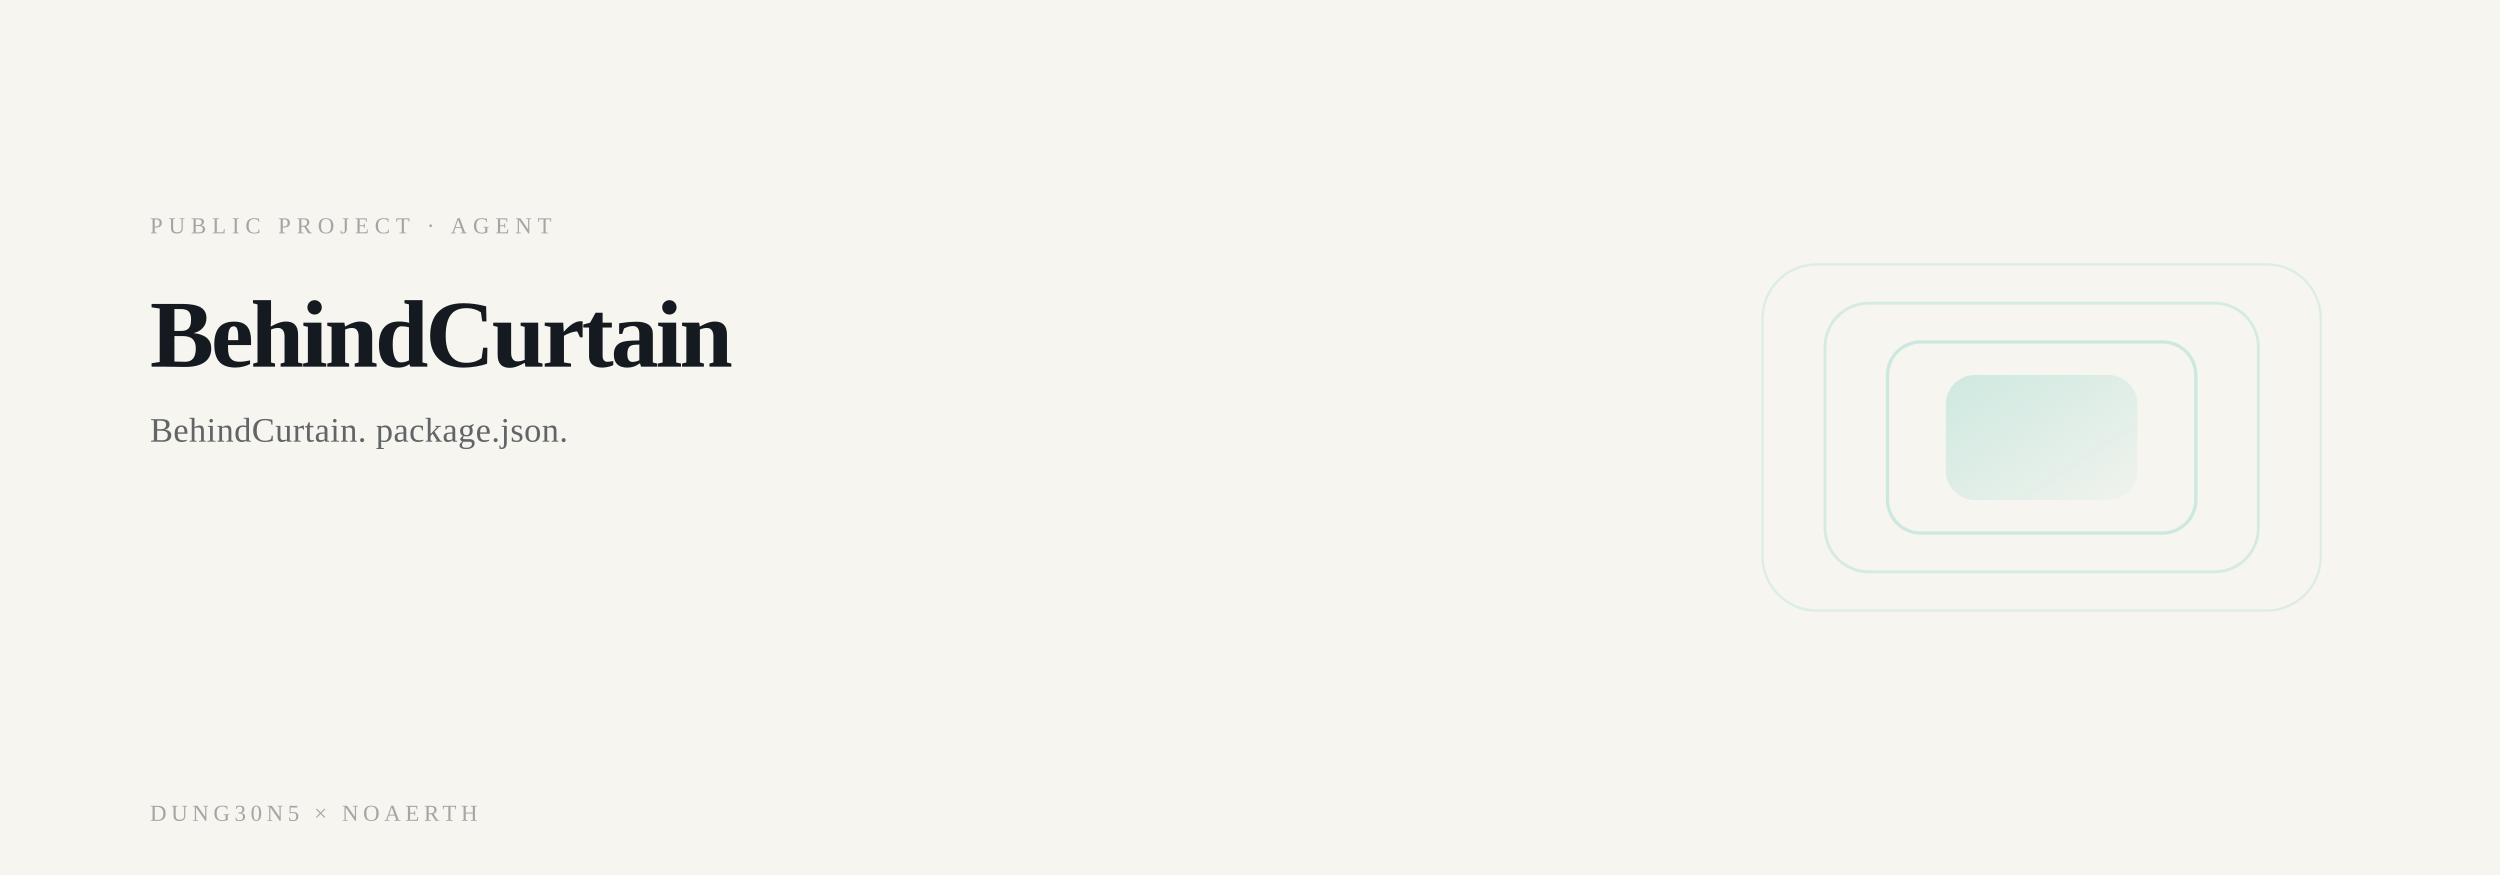
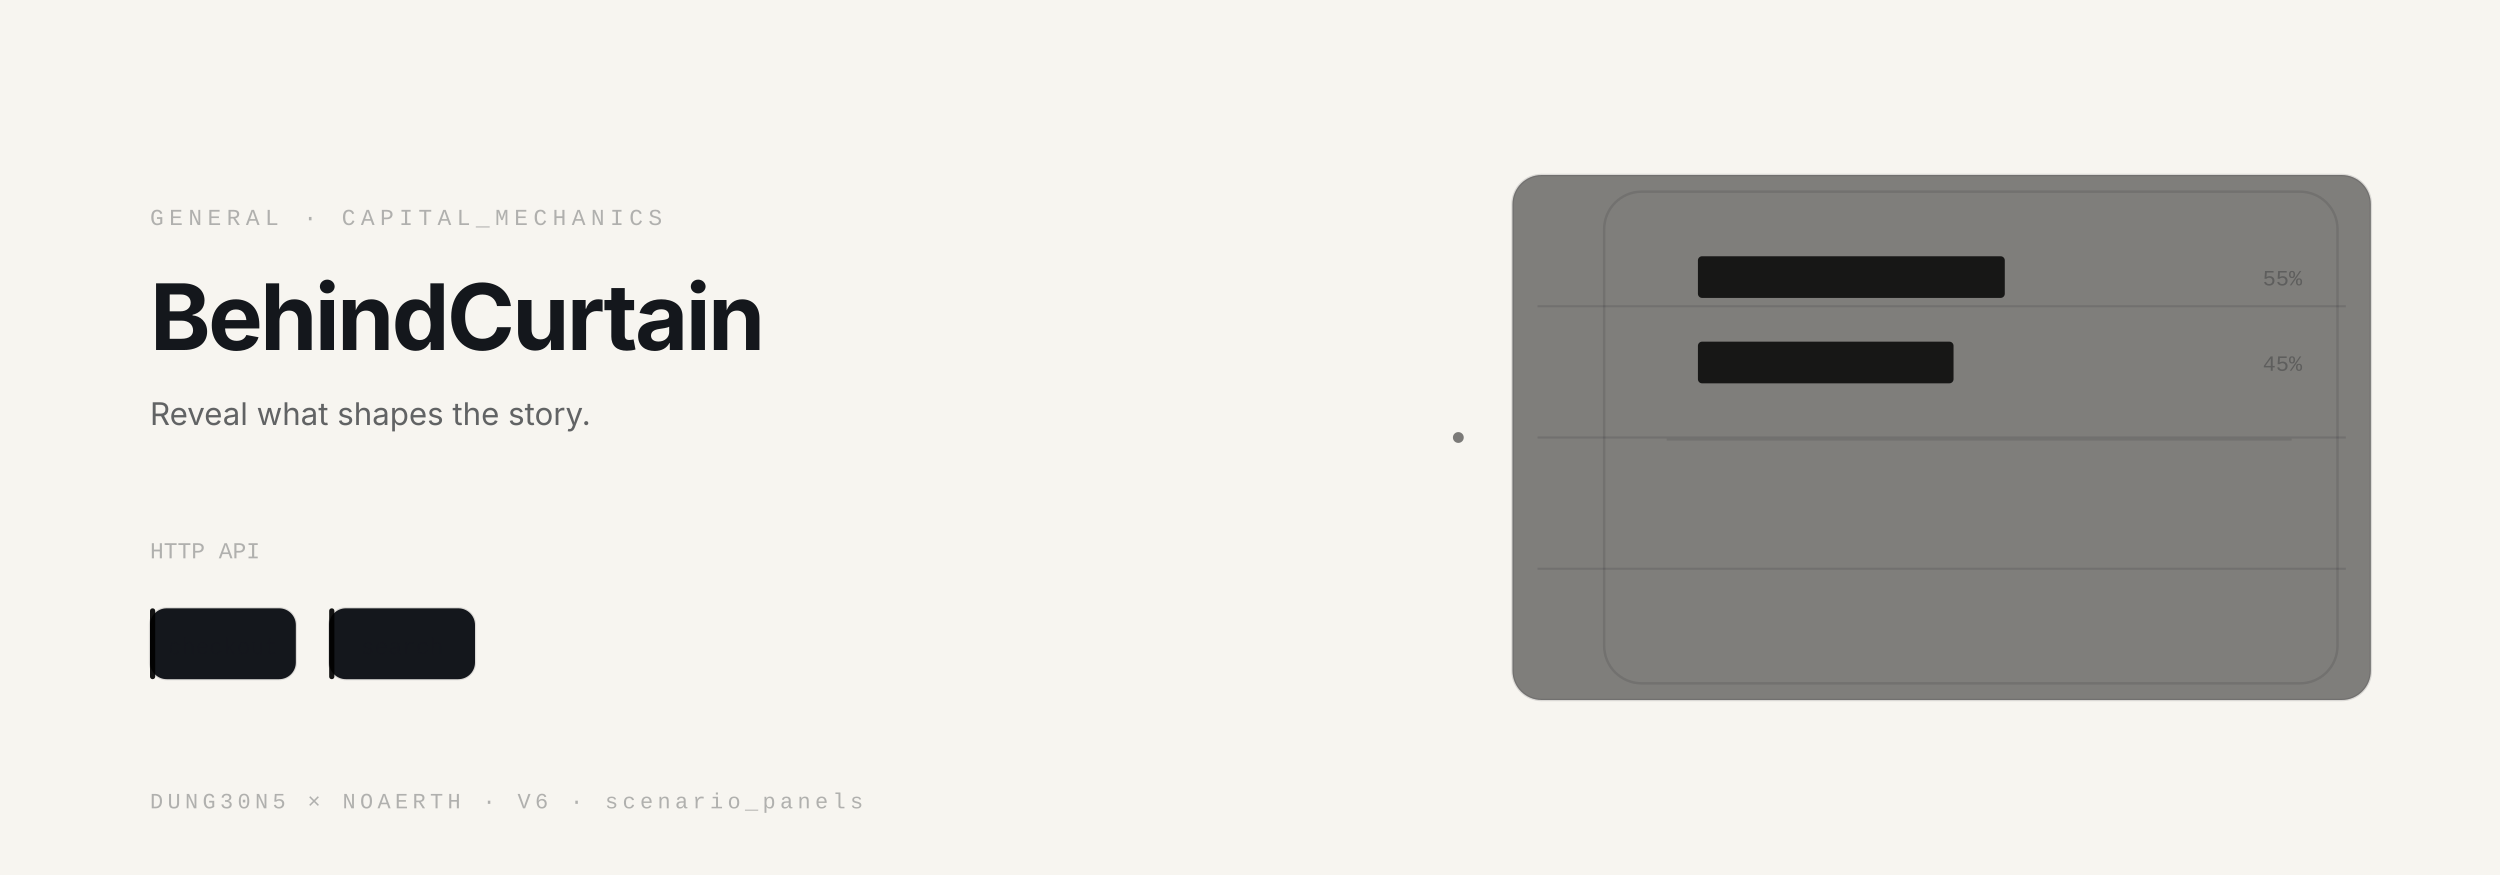
- <svg xmlns="http://www.w3.org/2000/svg" viewBox="0 0 1200 420" width="1200" height="420" role="img" aria-label="BehindCurtain: a state ring with tool nodes attached. Motion depicts an objective becomes context, tools read and write state, the loop closes.">
-   <defs>
-     <linearGradient id="hero-BehindCurtain-light-a" x1="0" y1="0" x2="1" y2="1">
-       <stop offset="0" stop-color="#7fd1c1" stop-opacity="0.85" />
-       <stop offset="1" stop-color="#7fd1c1" stop-opacity="0.15" />
-     </linearGradient>
-   </defs>
+ <svg xmlns="http://www.w3.org/2000/svg" viewBox="0 0 1200 420" width="1200" height="420" role="img" aria-label="BehindCurtain: value enters, allocates across positions, and settles">
  <rect width="1200" height="420" fill="#f7f5f0" />
-   <rect x="906" y="164.12" width="148" height="91.76" rx="16" fill="none" stroke="#7fd1c1" stroke-width="1.60" opacity="0.36" />
-   <rect x="876" y="145.52" width="208" height="128.96" rx="21" fill="none" stroke="#7fd1c1" stroke-width="1.38" opacity="0.29" />
-   <rect x="846" y="126.92" width="268" height="166.16" rx="26" fill="none" stroke="#7fd1c1" stroke-width="1.16" opacity="0.23" />
-   <rect x="934" y="180" width="92" height="60" rx="14" fill="url(#hero-BehindCurtain-light-a)" opacity="0.40" />
-   <text x="72" y="112" fill="#141a205c" font-size="11" letter-spacing="2.8">PUBLIC PROJECT · AGENT</text>
-   <text x="72" y="176" fill="#141a20" font-size="46" font-weight="660" letter-spacing="-1.4">BehindCurtain</text>
-   <text x="72" y="212" fill="#141a20a8" font-size="16.5" letter-spacing="0.2">BehindCurtain. package.json.</text>
-   <rect x="72" y="266" width="106" height="40" rx="9" fill="#141a20" fill-opacity="0.05" stroke="#f4efe424" stroke-width="1.1" opacity="0">
-     <animate attributeName="opacity" from="0" to="1" dur="0.5s" begin="0.50s" fill="freeze" />
-   </rect>
-   <rect x="72" y="266" width="2.5" height="40" rx="1.2" fill="#7fd1c1" opacity="0">
-     <animate attributeName="opacity" from="0" to="0.9" dur="0.5s" begin="0.50s" fill="freeze" />
-   </rect>
-   <text x="125" y="291" fill="#141a20" font-size="11.5" text-anchor="middle" font-family="ui-monospace,SFMono-Regular,Menlo,monospace" opacity="0">objective<animate attributeName="opacity" from="0" to="1" dur="0.5s" begin="0.65s" fill="freeze" />
-   </text>
-   <rect x="194" y="266" width="106" height="40" rx="9" fill="#141a20" fill-opacity="0.05" stroke="#f4efe424" stroke-width="1.1" opacity="0">
-     <animate attributeName="opacity" from="0" to="1" dur="0.5s" begin="1.00s" fill="freeze" />
-   </rect>
-   <rect x="194" y="266" width="2.5" height="40" rx="1.2" fill="#7fd1c1" opacity="0">
-     <animate attributeName="opacity" from="0" to="0.9" dur="0.5s" begin="1.00s" fill="freeze" />
-   </rect>
-   <text x="247" y="291" fill="#141a20" font-size="11.5" text-anchor="middle" font-family="ui-monospace,SFMono-Regular,Menlo,monospace" opacity="0">load context<animate attributeName="opacity" from="0" to="1" dur="0.5s" begin="1.15s" fill="freeze" />
-   </text>
-   <rect x="316" y="266" width="106" height="40" rx="9" fill="#141a20" fill-opacity="0.05" stroke="#f4efe424" stroke-width="1.1" opacity="0">
-     <animate attributeName="opacity" from="0" to="1" dur="0.5s" begin="1.50s" fill="freeze" />
-   </rect>
-   <rect x="316" y="266" width="2.5" height="40" rx="1.2" fill="#7fd1c1" opacity="0">
-     <animate attributeName="opacity" from="0" to="0.9" dur="0.5s" begin="1.50s" fill="freeze" />
-   </rect>
-   <text x="369" y="291" fill="#141a20" font-size="11.5" text-anchor="middle" font-family="ui-monospace,SFMono-Regular,Menlo,monospace" opacity="0">call tools<animate attributeName="opacity" from="0" to="1" dur="0.5s" begin="1.65s" fill="freeze" />
-   </text>
-   <rect x="438" y="266" width="106" height="40" rx="9" fill="#141a20" fill-opacity="0.05" stroke="#f4efe424" stroke-width="1.1" opacity="0">
-     <animate attributeName="opacity" from="0" to="1" dur="0.5s" begin="2.00s" fill="freeze" />
-   </rect>
-   <rect x="438" y="266" width="2.5" height="40" rx="1.2" fill="#e7c27a" opacity="0">
-     <animate attributeName="opacity" from="0" to="0.9" dur="0.5s" begin="2.00s" fill="freeze" />
-   </rect>
-   <text x="491" y="291" fill="#141a20" font-size="11.5" text-anchor="middle" font-family="ui-monospace,SFMono-Regular,Menlo,monospace" opacity="0">verify<animate attributeName="opacity" from="0" to="1" dur="0.5s" begin="2.15s" fill="freeze" />
-   </text>
-   <text x="72" y="394" fill="#141a205c" font-size="11" letter-spacing="2.2">DUNG30N5 × NOAERTH</text>
+   <text x="72" y="108" font-family="ui-monospace, SFMono-Regular, Menlo, Monaco, Consolas, 'Liberation Mono', monospace" font-size="11" letter-spacing="2.6" fill="#14171c4f">GENERAL · CAPITAL_MECHANICS</text>
+   <text x="72" y="168" font-family="-apple-system, BlinkMacSystemFont, 'Segoe UI', Inter, Helvetica, Arial, sans-serif" font-size="44" font-weight="660" letter-spacing="-1.2" fill="#14171c">BehindCurtain</text>
+   <text x="72" y="204" font-family="-apple-system, BlinkMacSystemFont, 'Segoe UI', Inter, Helvetica, Arial, sans-serif" font-size="15" fill="#14171ca8">Reveal what shapes the story.</text>
+   <text x="72" y="268" font-family="ui-monospace, SFMono-Regular, Menlo, Monaco, Consolas, 'Liberation Mono', monospace" font-size="11" fill="#14171c4f">HTTP API</text>
+   <rect x="72.0" y="292.0" width="70.0" height="34.0" rx="8" fill="#14171c" stroke="#14171c1f" stroke-width="1.1" />
+   <rect x="72.0" y="292.0" width="2.5" height="34.0" rx="1.2" fill="amber" opacity="0.92" />
+   <text x="107.0" y="314" font-family="ui-monospace, SFMono-Regular, Menlo, Monaco, Consolas, 'Liberation Mono', monospace" font-size="11" fill="#14171c" fill-opacity="0.82" text-anchor="middle">checkout</text>
+   <rect x="158.0" y="292.0" width="70.0" height="34.0" rx="8" fill="#14171c" stroke="#14171c1f" stroke-width="1.1" />
+   <rect x="158.0" y="292.0" width="2.5" height="34.0" rx="1.2" fill="mint" opacity="0.92" />
+   <text x="193.0" y="314" font-family="ui-monospace, SFMono-Regular, Menlo, Monaco, Consolas, 'Liberation Mono', monospace" font-size="11" fill="#14171c" fill-opacity="0.82" text-anchor="middle">search</text>
+   <rect x="726.0" y="84.0" width="412.0" height="252.0" rx="14" fill="amber" fill-opacity="0.34" />
+   <line x1="740.0" y1="85.0" x2="1124.0" y2="85.0" stroke="amber" stroke-width="1.6" opacity="0.4" />
+   <rect x="726.0" y="84.0" width="412.0" height="252.0" rx="14" fill="none" stroke="#14171c1f" stroke-width="1.2" />
+   <line x1="738.0" y1="147.0" x2="1126.0" y2="147.0" stroke="#14171c1f" stroke-width="1" />
+   <line x1="738.0" y1="210.0" x2="1126.0" y2="210.0" stroke="#14171c1f" stroke-width="1" />
+   <line x1="738.0" y1="273.0" x2="1126.0" y2="273.0" stroke="#14171c1f" stroke-width="1" />
+   <rect x="726.0" y="84.0" width="412.0" height="252.0" rx="14" fill="#000" fill-opacity="0.22" />
+   <path d="M1095.0 302.0 l9 -9 l9 9 l-9 9 z" fill="none" stroke="mint" stroke-width="1.4" opacity="0.6" />
+   <rect x="770" y="92" width="352" height="236" rx="18" fill="none" stroke="#14171c1f" stroke-width="1.2" />
+   <rect x="815.0" y="123.0" width="147.3" height="20.0" rx="2" fill="mint" opacity="0.82" />
+   <text x="1105" y="137" font-family="ui-monospace, SFMono-Regular, Menlo, Monaco, Consolas, 'Liberation Mono', monospace" font-size="10.5" fill="#14171c4f" text-anchor="end">55%</text>
+   <rect x="815.0" y="164.0" width="122.7" height="20.0" rx="2" fill="amber" opacity="0.82" />
+   <text x="1105" y="178" font-family="ui-monospace, SFMono-Regular, Menlo, Monaco, Consolas, 'Liberation Mono', monospace" font-size="10.5" fill="#14171c4f" text-anchor="end">45%</text>
+   <line x1="800" y1="211" x2="1100" y2="211" stroke="#14171c1f" stroke-width="1" />
+   <circle cx="700.0" cy="210.0" r="2.6" fill="amber" opacity="0.5" />
+   <text x="72" y="388" font-family="ui-monospace, SFMono-Regular, Menlo, Monaco, Consolas, 'Liberation Mono', monospace" font-size="10.5" letter-spacing="2.1" fill="#14171c4f">DUNG30N5 × NOAERTH · V6 · scenario_panels</text>
</svg>
